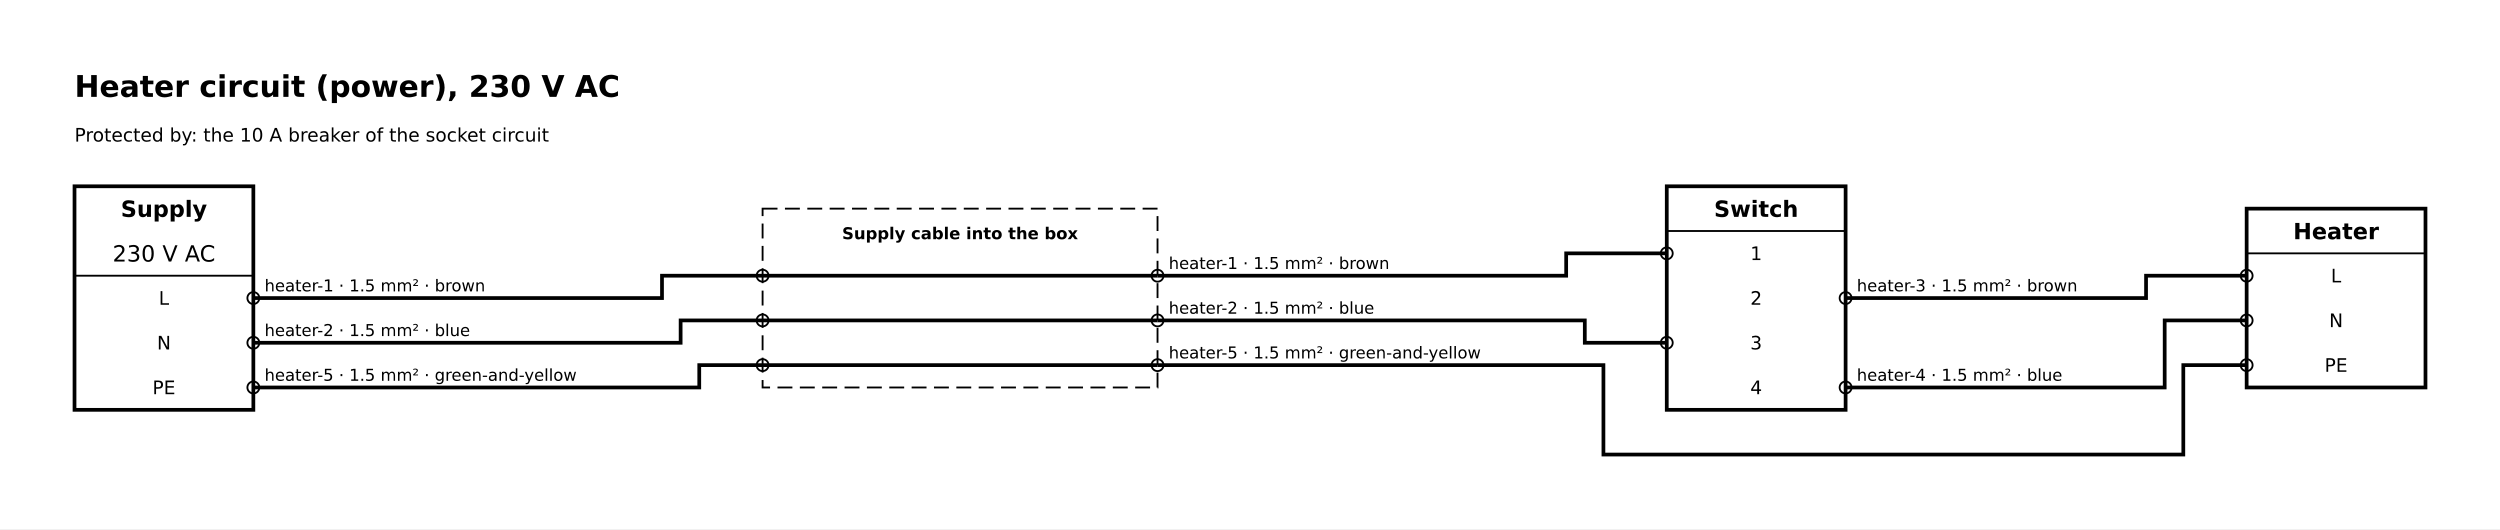
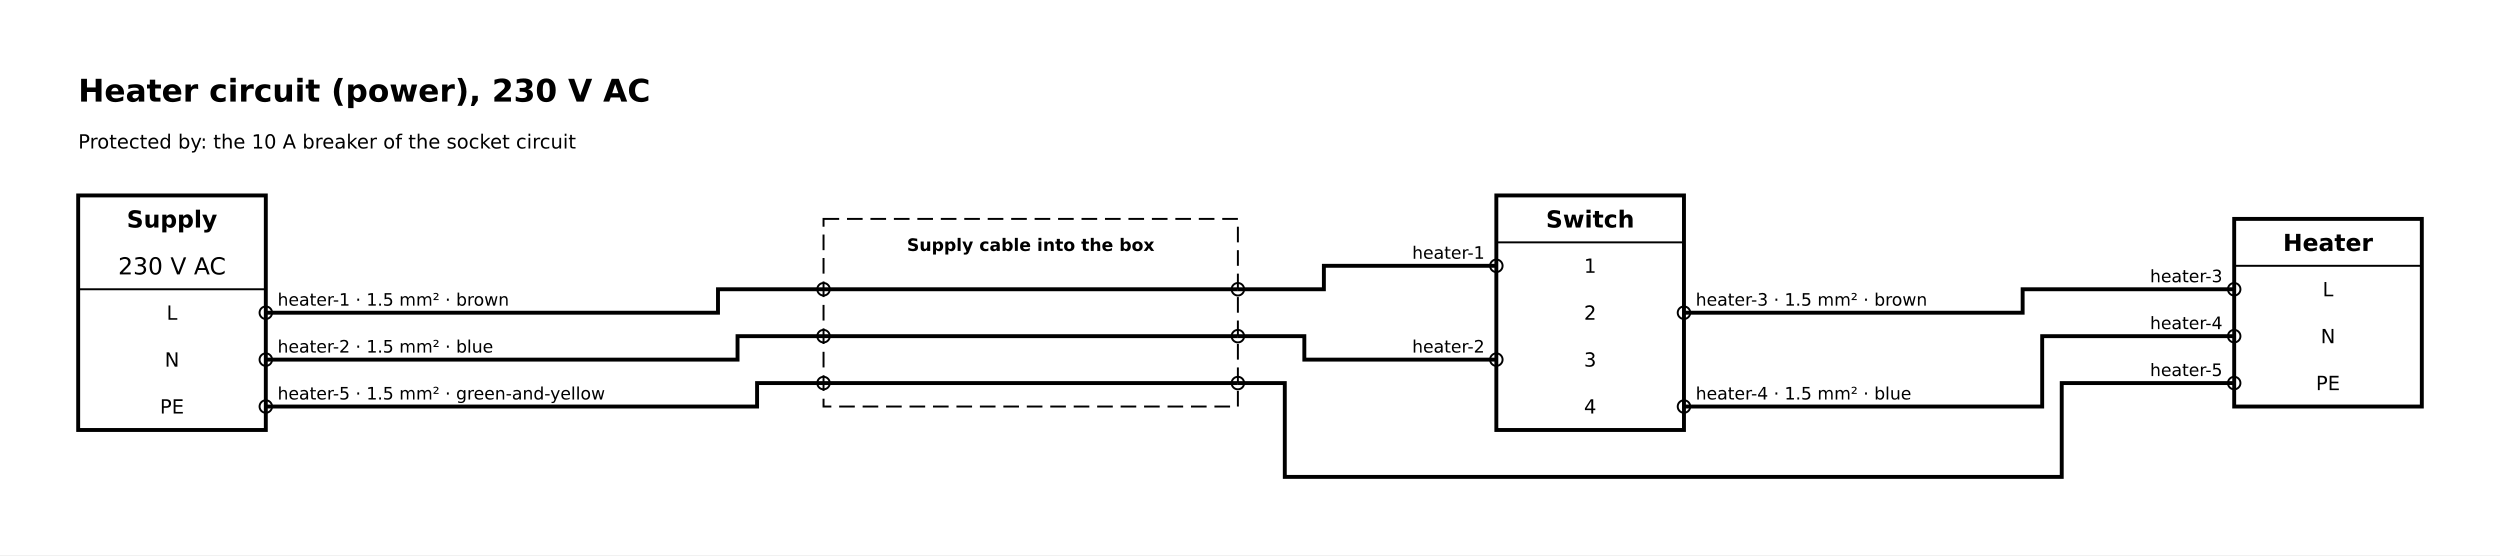
- <svg xmlns="http://www.w3.org/2000/svg" width="335.5mm" height="71mm" viewBox="0 0 335.5 71" data-circuit="heater">
+ <svg xmlns="http://www.w3.org/2000/svg" width="319.78mm" height="71mm" viewBox="0 0 319.78 71" data-circuit="heater">
  <style>text{font-family:DejaVu Sans, Arial, Helvetica, sans-serif;fill:#000}</style>
-   <rect x="0" y="0" width="335.5" height="71" fill="#fff" />
+   <rect x="0" y="0" width="319.78" height="71" fill="#fff" />
  <g id="title">
    <text class="dimtext" x="10" y="13" font-size="4" text-anchor="start" font-weight="bold">Heater circuit (power), 230 V AC</text>
    <text class="dimtext" x="10" y="19" font-size="2.5" text-anchor="start">Protected by: the 10 A breaker of the socket circuit</text>
  </g>
  <g id="supply-supply" data-uri="supply://supply">
    <rect class="visible" fill="none" stroke="#000" stroke-width="0.5" x="10" y="25" width="24" height="30" />
    <text class="dimtext" x="22" y="29.1" font-size="3" text-anchor="middle" font-weight="bold">Supply</text>
    <text class="dimtext" x="22" y="35.1" font-size="3" text-anchor="middle">230 V AC</text>
    <line class="thin" fill="none" stroke="#000" stroke-width="0.25" x1="10" y1="37" x2="34" y2="37" />
    <text class="terminal" x="22" y="40.9" font-size="2.5" text-anchor="middle">L</text>
    <circle class="thin" fill="none" stroke="#000" stroke-width="0.25" cx="34" cy="40" r="0.8" />
    <text class="terminal" x="22" y="46.9" font-size="2.5" text-anchor="middle">N</text>
    <circle class="thin" fill="none" stroke="#000" stroke-width="0.25" cx="34" cy="46" r="0.8" />
    <text class="terminal" x="22" y="52.9" font-size="2.5" text-anchor="middle">PE</text>
    <circle class="thin" fill="none" stroke="#000" stroke-width="0.25" cx="34" cy="52" r="0.8" />
  </g>
  <g id="entry-box-entry" data-uri="iface://box-entry">
-     <rect class="hidden" fill="none" stroke="#000" stroke-width="0.25" stroke-dasharray="2 1" x="102.34" y="28" width="53" height="24" />
-     <text class="dimtext" x="128.84" y="32.1" font-size="2.2" text-anchor="middle" font-weight="bold">Supply cable into the box</text>
-     <line class="visible" fill="none" stroke="#000" stroke-width="0.5" x1="102.34" y1="37" x2="155.34" y2="37" />
-     <circle class="thin" fill="none" stroke="#000" stroke-width="0.25" cx="102.34" cy="37" r="0.8" />
-     <circle class="thin" fill="none" stroke="#000" stroke-width="0.25" cx="155.34" cy="37" r="0.8" />
-     <line class="visible" fill="none" stroke="#000" stroke-width="0.5" x1="102.34" y1="43" x2="155.34" y2="43" />
-     <circle class="thin" fill="none" stroke="#000" stroke-width="0.25" cx="102.34" cy="43" r="0.8" />
-     <circle class="thin" fill="none" stroke="#000" stroke-width="0.25" cx="155.34" cy="43" r="0.8" />
-     <line class="visible" fill="none" stroke="#000" stroke-width="0.5" x1="102.34" y1="49" x2="155.34" y2="49" />
-     <circle class="thin" fill="none" stroke="#000" stroke-width="0.25" cx="102.34" cy="49" r="0.8" />
-     <circle class="thin" fill="none" stroke="#000" stroke-width="0.25" cx="155.34" cy="49" r="0.8" />
+     <rect class="hidden" fill="none" stroke="#000" stroke-width="0.25" stroke-dasharray="2 1" x="105.34" y="28" width="53" height="24" />
+     <text class="dimtext" x="131.84" y="32.1" font-size="2.2" text-anchor="middle" font-weight="bold">Supply cable into the box</text>
+     <line class="visible" fill="none" stroke="#000" stroke-width="0.5" x1="105.34" y1="37" x2="158.34" y2="37" />
+     <circle class="thin" fill="none" stroke="#000" stroke-width="0.25" cx="105.34" cy="37" r="0.8" />
+     <circle class="thin" fill="none" stroke="#000" stroke-width="0.25" cx="158.34" cy="37" r="0.8" />
+     <line class="visible" fill="none" stroke="#000" stroke-width="0.5" x1="105.34" y1="43" x2="158.34" y2="43" />
+     <circle class="thin" fill="none" stroke="#000" stroke-width="0.25" cx="105.34" cy="43" r="0.8" />
+     <circle class="thin" fill="none" stroke="#000" stroke-width="0.25" cx="158.34" cy="43" r="0.8" />
+     <line class="visible" fill="none" stroke="#000" stroke-width="0.5" x1="105.34" y1="49" x2="158.34" y2="49" />
+     <circle class="thin" fill="none" stroke="#000" stroke-width="0.25" cx="105.34" cy="49" r="0.8" />
+     <circle class="thin" fill="none" stroke="#000" stroke-width="0.25" cx="158.34" cy="49" r="0.8" />
  </g>
  <g id="device-switch" data-uri="device://switch">
-     <rect class="visible" fill="none" stroke="#000" stroke-width="0.5" x="223.68" y="25" width="24" height="30" />
-     <text class="dimtext" x="235.68" y="29.1" font-size="3" text-anchor="middle" font-weight="bold">Switch</text>
-     <line class="thin" fill="none" stroke="#000" stroke-width="0.25" x1="223.68" y1="31" x2="247.68" y2="31" />
-     <text class="terminal" x="235.68" y="34.9" font-size="2.5" text-anchor="middle">1</text>
-     <circle class="thin" fill="none" stroke="#000" stroke-width="0.25" cx="223.68" cy="34" r="0.8" />
-     <text class="terminal" x="235.68" y="40.9" font-size="2.5" text-anchor="middle">2</text>
-     <circle class="thin" fill="none" stroke="#000" stroke-width="0.25" cx="247.68" cy="40" r="0.8" />
-     <text class="terminal" x="235.68" y="46.9" font-size="2.5" text-anchor="middle">3</text>
-     <circle class="thin" fill="none" stroke="#000" stroke-width="0.25" cx="223.68" cy="46" r="0.8" />
-     <text class="terminal" x="235.68" y="52.9" font-size="2.5" text-anchor="middle">4</text>
-     <circle class="thin" fill="none" stroke="#000" stroke-width="0.25" cx="247.68" cy="52" r="0.8" />
+     <rect class="visible" fill="none" stroke="#000" stroke-width="0.5" x="191.4" y="25" width="24" height="30" />
+     <text class="dimtext" x="203.4" y="29.1" font-size="3" text-anchor="middle" font-weight="bold">Switch</text>
+     <line class="thin" fill="none" stroke="#000" stroke-width="0.25" x1="191.4" y1="31" x2="215.4" y2="31" />
+     <text class="terminal" x="203.4" y="34.9" font-size="2.5" text-anchor="middle">1</text>
+     <circle class="thin" fill="none" stroke="#000" stroke-width="0.25" cx="191.4" cy="34" r="0.8" />
+     <text class="terminal" x="203.4" y="40.9" font-size="2.5" text-anchor="middle">2</text>
+     <circle class="thin" fill="none" stroke="#000" stroke-width="0.25" cx="215.4" cy="40" r="0.8" />
+     <text class="terminal" x="203.4" y="46.9" font-size="2.5" text-anchor="middle">3</text>
+     <circle class="thin" fill="none" stroke="#000" stroke-width="0.25" cx="191.4" cy="46" r="0.8" />
+     <text class="terminal" x="203.4" y="52.9" font-size="2.5" text-anchor="middle">4</text>
+     <circle class="thin" fill="none" stroke="#000" stroke-width="0.25" cx="215.4" cy="52" r="0.8" />
  </g>
  <g id="device-heater" data-uri="device://heater">
-     <rect class="visible" fill="none" stroke="#000" stroke-width="0.5" x="301.5" y="28" width="24" height="24" />
-     <text class="dimtext" x="313.5" y="32.1" font-size="3" text-anchor="middle" font-weight="bold">Heater</text>
-     <line class="thin" fill="none" stroke="#000" stroke-width="0.25" x1="301.5" y1="34" x2="325.5" y2="34" />
-     <text class="terminal" x="313.5" y="37.9" font-size="2.5" text-anchor="middle">L</text>
-     <circle class="thin" fill="none" stroke="#000" stroke-width="0.25" cx="301.5" cy="37" r="0.8" />
-     <text class="terminal" x="313.5" y="43.9" font-size="2.5" text-anchor="middle">N</text>
-     <circle class="thin" fill="none" stroke="#000" stroke-width="0.25" cx="301.5" cy="43" r="0.8" />
-     <text class="terminal" x="313.5" y="49.9" font-size="2.5" text-anchor="middle">PE</text>
-     <circle class="thin" fill="none" stroke="#000" stroke-width="0.25" cx="301.5" cy="49" r="0.8" />
+     <rect class="visible" fill="none" stroke="#000" stroke-width="0.5" x="285.78" y="28" width="24" height="24" />
+     <text class="dimtext" x="297.78" y="32.1" font-size="3" text-anchor="middle" font-weight="bold">Heater</text>
+     <line class="thin" fill="none" stroke="#000" stroke-width="0.25" x1="285.78" y1="34" x2="309.78" y2="34" />
+     <text class="terminal" x="297.78" y="37.9" font-size="2.5" text-anchor="middle">L</text>
+     <circle class="thin" fill="none" stroke="#000" stroke-width="0.25" cx="285.78" cy="37" r="0.8" />
+     <text class="terminal" x="297.78" y="43.9" font-size="2.5" text-anchor="middle">N</text>
+     <circle class="thin" fill="none" stroke="#000" stroke-width="0.25" cx="285.78" cy="43" r="0.8" />
+     <text class="terminal" x="297.78" y="49.9" font-size="2.5" text-anchor="middle">PE</text>
+     <circle class="thin" fill="none" stroke="#000" stroke-width="0.25" cx="285.78" cy="49" r="0.8" />
  </g>
  <g id="wire-heater-1" data-wire="heater-1">
-     <path class="visible" fill="none" stroke="#000" stroke-width="0.5" d="M34 40 L88.84 40 L88.84 37 L102.34 37" />
+     <path class="visible" fill="none" stroke="#000" stroke-width="0.5" d="M34 40 L91.84 40 L91.84 37 L105.34 37" />
+     <path class="visible" fill="none" stroke="#000" stroke-width="0.5" d="M158.34 37 L169.34 37 L169.34 34 L191.4 34" />
    <text class="wire-label" x="35.5" y="39.1" font-size="2.2" text-anchor="start">heater-1 · 1.5 mm² · brown</text>
-     <path class="visible" fill="none" stroke="#000" stroke-width="0.5" d="M155.34 37 L210.18 37 L210.18 34 L223.68 34" />
-     <text class="wire-label" x="156.84" y="36.1" font-size="2.2" text-anchor="start">heater-1 · 1.5 mm² · brown</text>
+     <text class="wire-label" x="189.9" y="33.1" font-size="2.2" text-anchor="end">heater-1</text>
  </g>
  <g id="wire-heater-2" data-wire="heater-2">
-     <path class="visible" fill="none" stroke="#000" stroke-width="0.5" d="M34 46 L91.34 46 L91.34 43 L102.34 43" />
+     <path class="visible" fill="none" stroke="#000" stroke-width="0.5" d="M34 46 L94.34 46 L94.34 43 L105.34 43" />
+     <path class="visible" fill="none" stroke="#000" stroke-width="0.5" d="M158.34 43 L166.84 43 L166.84 46 L191.4 46" />
    <text class="wire-label" x="35.5" y="45.1" font-size="2.2" text-anchor="start">heater-2 · 1.5 mm² · blue</text>
-     <path class="visible" fill="none" stroke="#000" stroke-width="0.5" d="M155.34 43 L212.68 43 L212.68 46 L223.68 46" />
-     <text class="wire-label" x="156.84" y="42.1" font-size="2.2" text-anchor="start">heater-2 · 1.5 mm² · blue</text>
+     <text class="wire-label" x="189.9" y="45.1" font-size="2.2" text-anchor="end">heater-2</text>
  </g>
  <g id="wire-heater-3" data-wire="heater-3">
-     <path class="visible" fill="none" stroke="#000" stroke-width="0.5" d="M247.68 40 L288 40 L288 37 L301.5 37" />
-     <text class="wire-label" x="249.18" y="39.1" font-size="2.2" text-anchor="start">heater-3 · 1.5 mm² · brown</text>
+     <path class="visible" fill="none" stroke="#000" stroke-width="0.5" d="M215.4 40 L258.72 40 L258.72 37 L285.78 37" />
+     <text class="wire-label" x="216.9" y="39.1" font-size="2.2" text-anchor="start">heater-3 · 1.5 mm² · brown</text>
+     <text class="wire-label" x="284.28" y="36.1" font-size="2.2" text-anchor="end">heater-3</text>
  </g>
  <g id="wire-heater-4" data-wire="heater-4">
-     <path class="visible" fill="none" stroke="#000" stroke-width="0.5" d="M247.68 52 L290.5 52 L290.5 43 L301.5 43" />
-     <text class="wire-label" x="249.18" y="51.1" font-size="2.2" text-anchor="start">heater-4 · 1.5 mm² · blue</text>
+     <path class="visible" fill="none" stroke="#000" stroke-width="0.5" d="M215.4 52 L261.22 52 L261.22 43 L285.78 43" />
+     <text class="wire-label" x="216.9" y="51.1" font-size="2.2" text-anchor="start">heater-4 · 1.5 mm² · blue</text>
+     <text class="wire-label" x="284.28" y="42.1" font-size="2.2" text-anchor="end">heater-4</text>
  </g>
  <g id="wire-heater-5" data-wire="heater-5">
-     <path class="visible" fill="none" stroke="#000" stroke-width="0.5" d="M34 52 L93.84 52 L93.84 49 L102.34 49" />
+     <path class="visible" fill="none" stroke="#000" stroke-width="0.5" d="M34 52 L96.84 52 L96.84 49 L105.34 49" />
+     <path class="visible" fill="none" stroke="#000" stroke-width="0.5" d="M158.34 49 L164.34 49 L164.34 61 L263.72 61 L263.72 49 L285.78 49" />
    <text class="wire-label" x="35.5" y="51.1" font-size="2.2" text-anchor="start">heater-5 · 1.5 mm² · green-and-yellow</text>
-     <path class="visible" fill="none" stroke="#000" stroke-width="0.5" d="M155.34 49 L215.18 49 L215.18 61 L293 61 L293 49 L301.5 49" />
-     <text class="wire-label" x="156.84" y="48.1" font-size="2.2" text-anchor="start">heater-5 · 1.5 mm² · green-and-yellow</text>
+     <text class="wire-label" x="284.28" y="48.1" font-size="2.2" text-anchor="end">heater-5</text>
  </g>
</svg>
